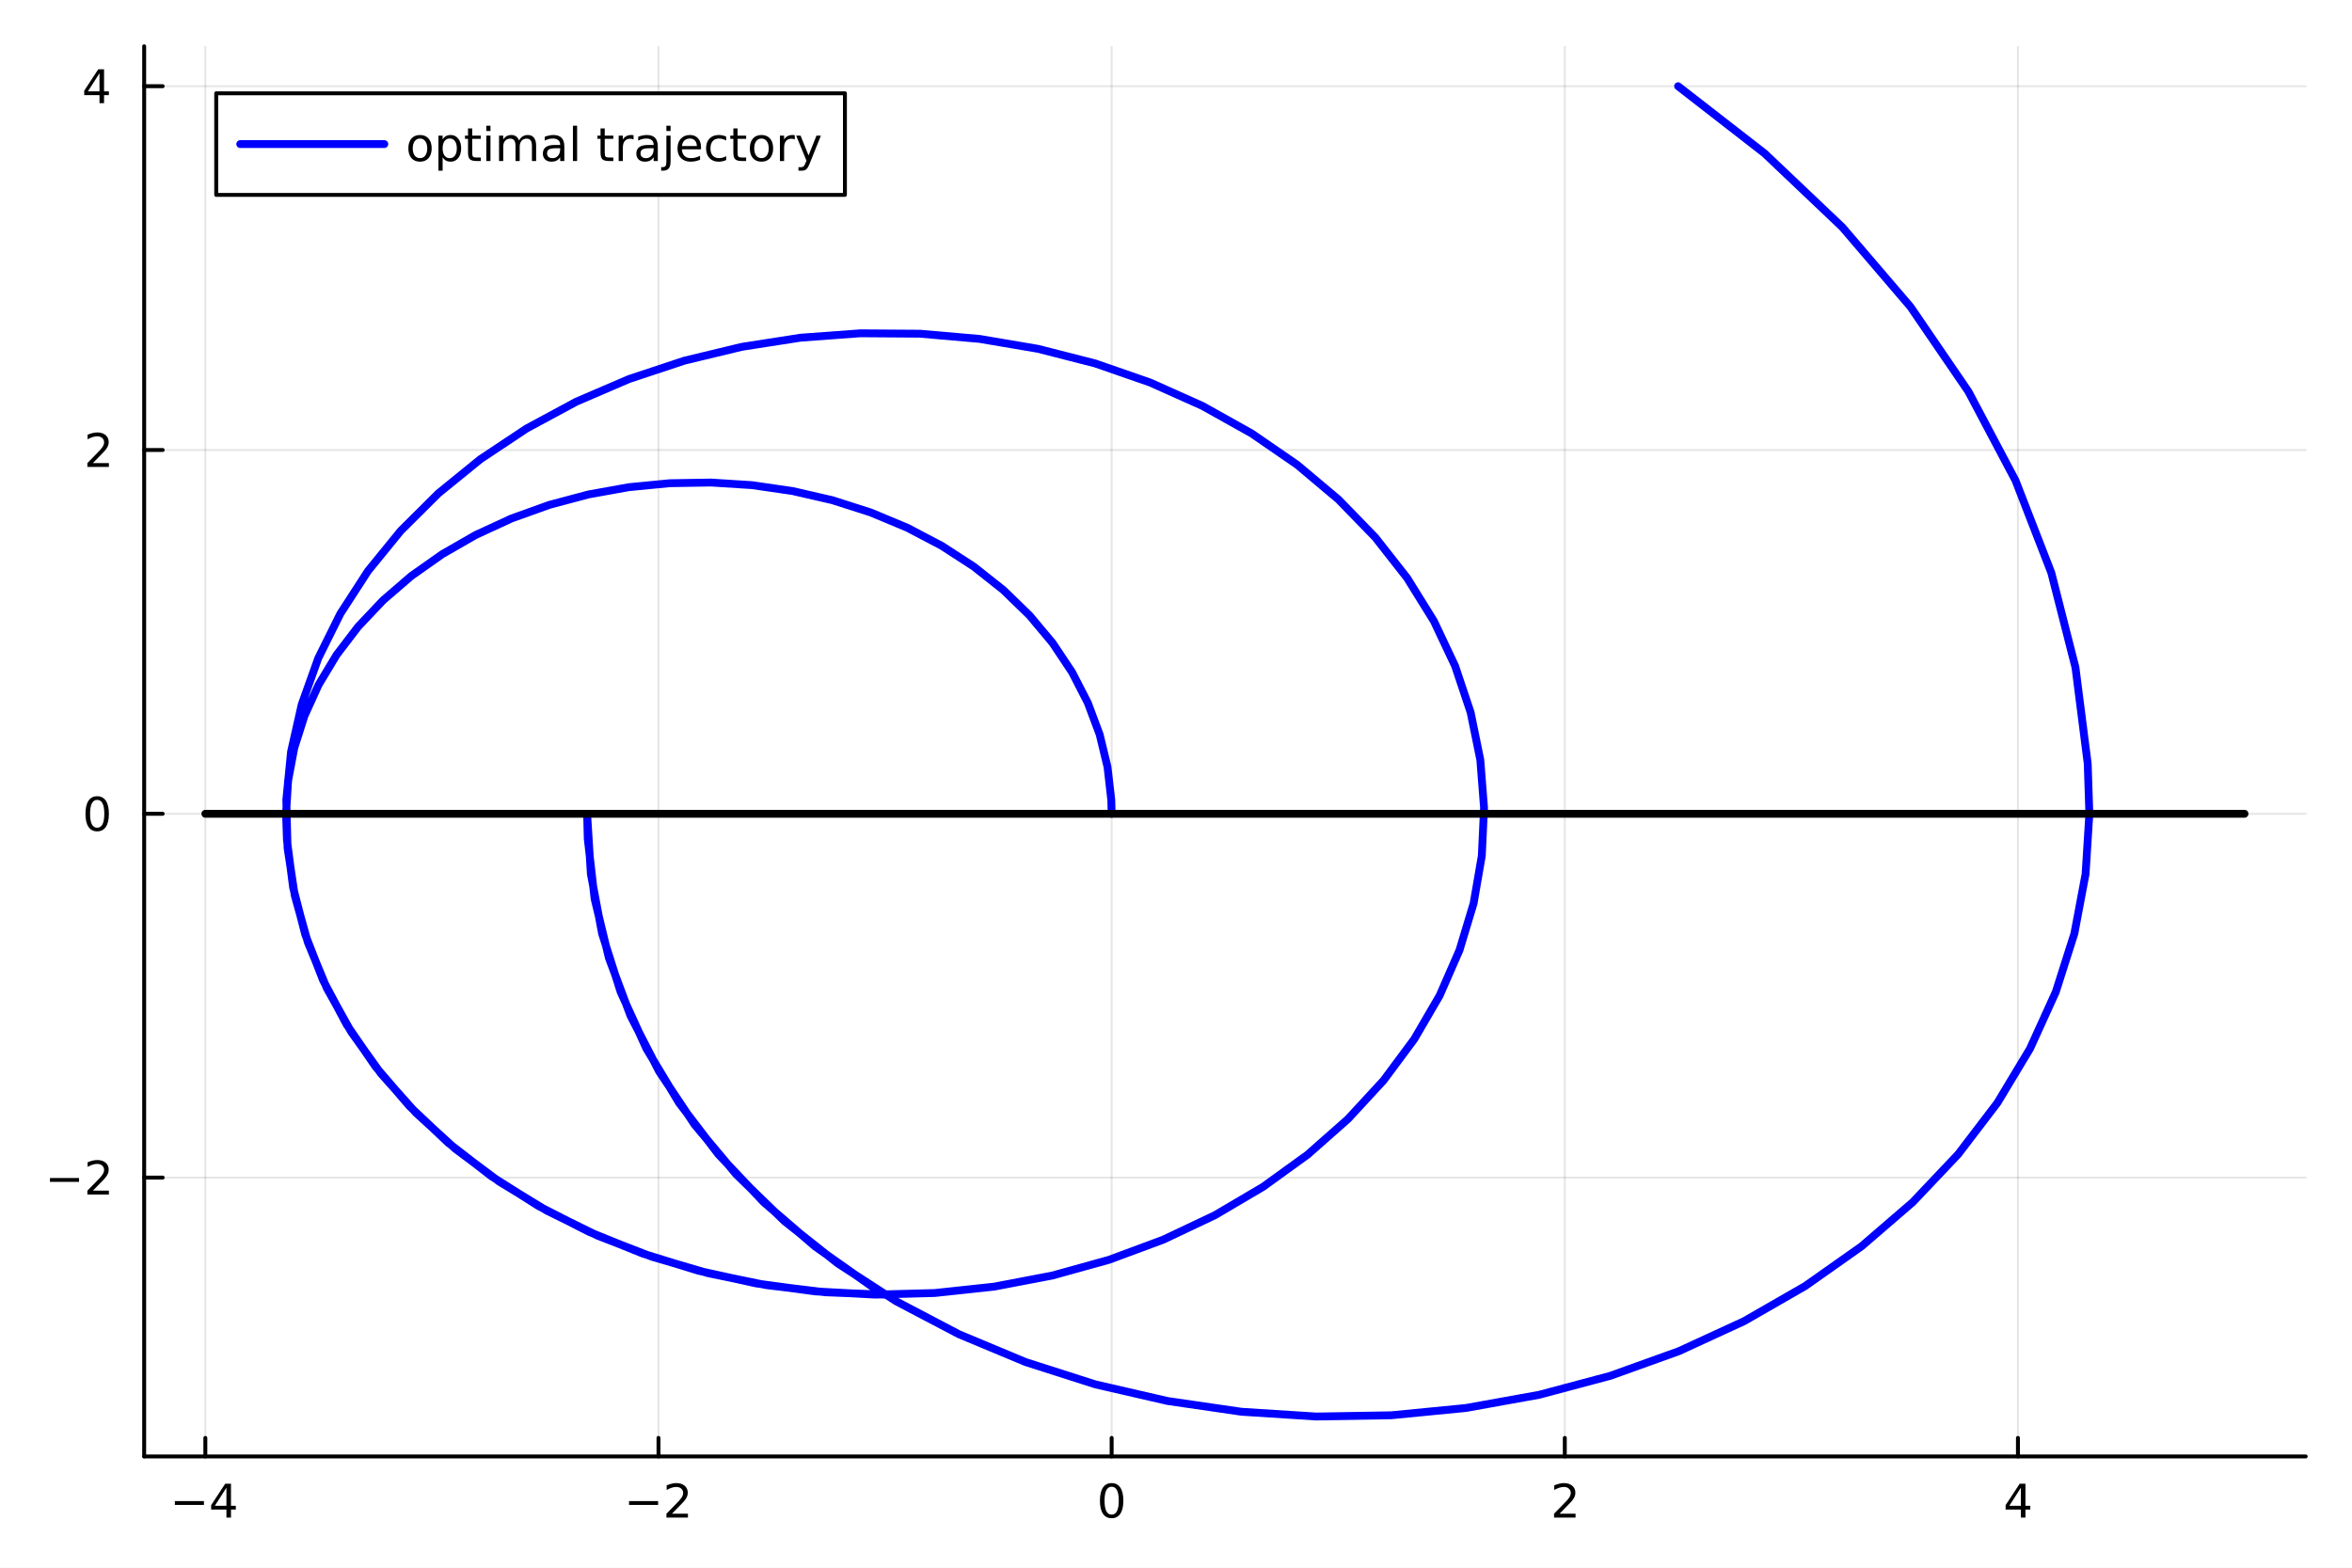
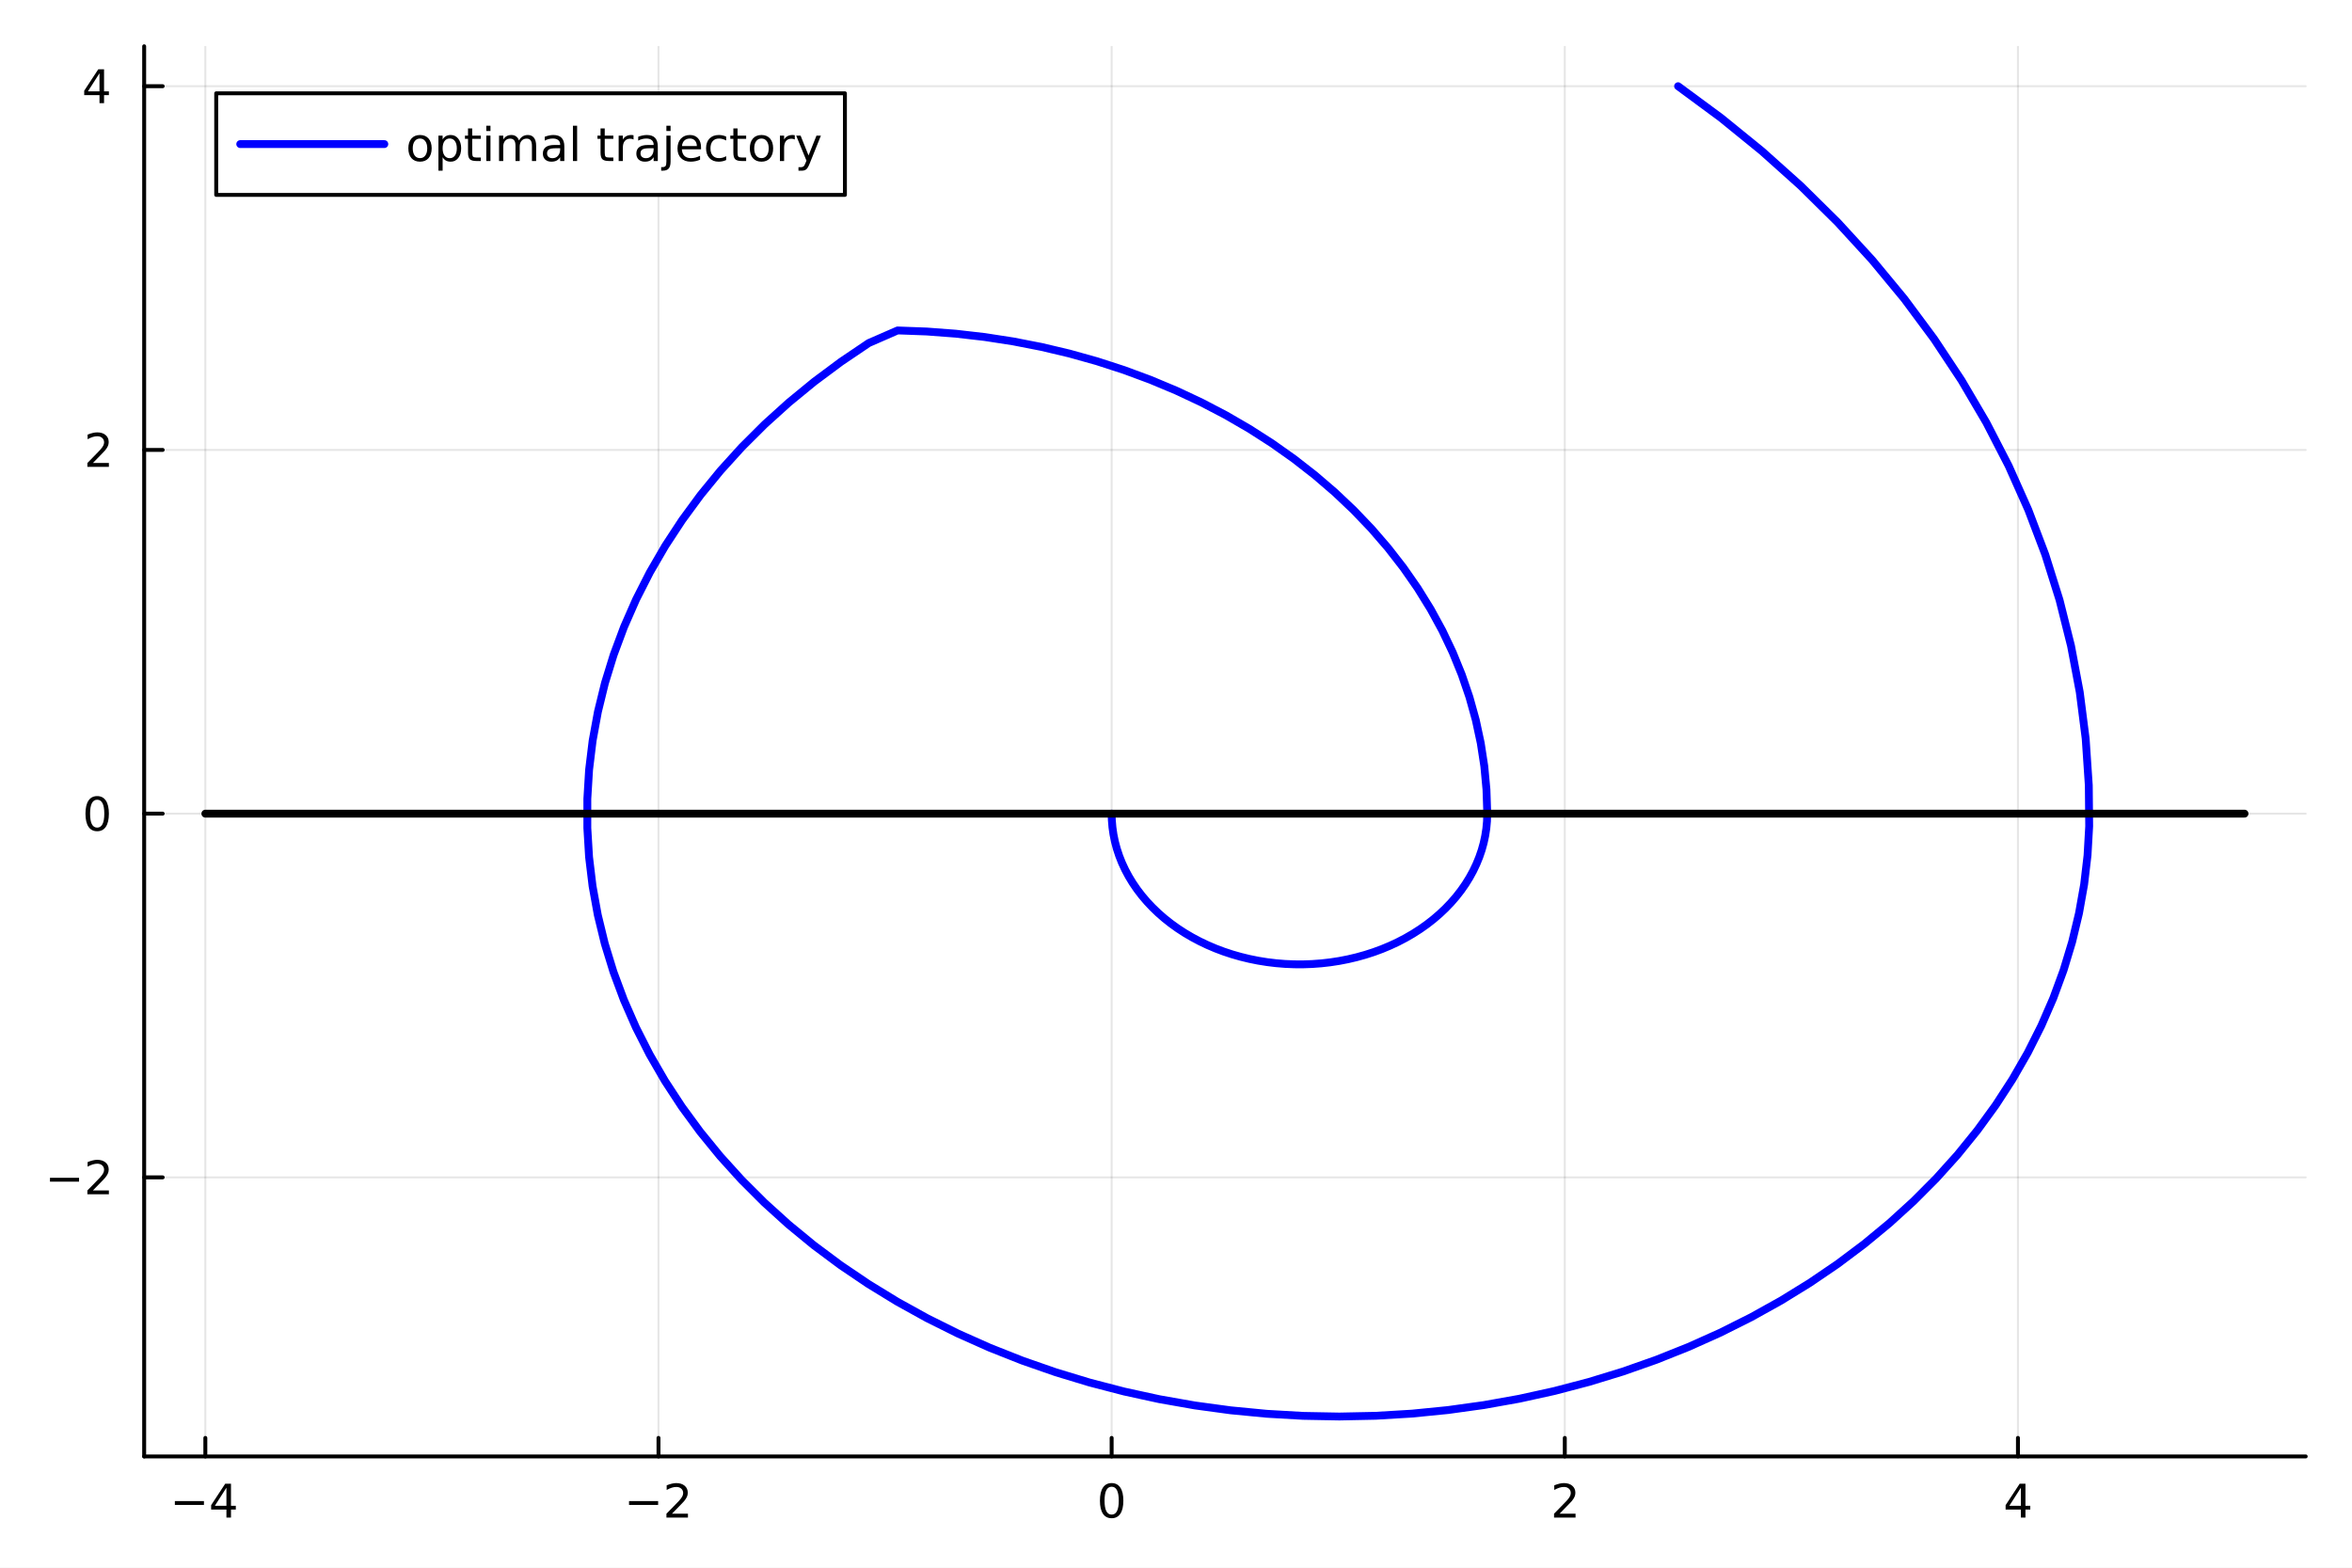
<svg xmlns="http://www.w3.org/2000/svg" width="600" height="400" viewBox="0 0 2400 1600">
  <defs>
    <clipPath id="clip040">
      <rect x="0" y="0" width="2400" height="1600" />
    </clipPath>
  </defs>
  <path clip-path="url(#clip040)" d="M0 1600 L2400 1600 L2400 0 L0 0  Z" fill="#ffffff" fill-rule="evenodd" fill-opacity="1" />
  <defs>
    <clipPath id="clip041">
      <rect x="480" y="0" width="1681" height="1600" />
    </clipPath>
  </defs>
  <path clip-path="url(#clip040)" d="M147.108 1486.45 L2352.76 1486.45 L2352.76 47.244 L147.108 47.244  Z" fill="#ffffff" fill-rule="evenodd" fill-opacity="1" />
  <defs>
    <clipPath id="clip042">
      <rect x="147" y="47" width="2207" height="1440" />
    </clipPath>
  </defs>
  <polyline clip-path="url(#clip042)" style="stroke:#000000; stroke-linecap:round; stroke-linejoin:round; stroke-width:2; stroke-opacity:0.1; fill:none" points="209.532,1486.45 209.532,47.244 " />
  <polyline clip-path="url(#clip042)" style="stroke:#000000; stroke-linecap:round; stroke-linejoin:round; stroke-width:2; stroke-opacity:0.1; fill:none" points="671.932,1486.45 671.932,47.244 " />
  <polyline clip-path="url(#clip042)" style="stroke:#000000; stroke-linecap:round; stroke-linejoin:round; stroke-width:2; stroke-opacity:0.1; fill:none" points="1134.33,1486.45 1134.33,47.244 " />
  <polyline clip-path="url(#clip042)" style="stroke:#000000; stroke-linecap:round; stroke-linejoin:round; stroke-width:2; stroke-opacity:0.1; fill:none" points="1596.73,1486.45 1596.73,47.244 " />
  <polyline clip-path="url(#clip042)" style="stroke:#000000; stroke-linecap:round; stroke-linejoin:round; stroke-width:2; stroke-opacity:0.1; fill:none" points="2059.13,1486.45 2059.13,47.244 " />
-   <polyline clip-path="url(#clip042)" style="stroke:#000000; stroke-linecap:round; stroke-linejoin:round; stroke-width:2; stroke-opacity:0.1; fill:none" points="147.108,1201.84 2352.76,1201.84 " />
-   <polyline clip-path="url(#clip042)" style="stroke:#000000; stroke-linecap:round; stroke-linejoin:round; stroke-width:2; stroke-opacity:0.1; fill:none" points="147.108,830.554 2352.76,830.554 " />
-   <polyline clip-path="url(#clip042)" style="stroke:#000000; stroke-linecap:round; stroke-linejoin:round; stroke-width:2; stroke-opacity:0.1; fill:none" points="147.108,459.265 2352.76,459.265 " />
+   <polyline clip-path="url(#clip042)" style="stroke:#000000; stroke-linecap:round; stroke-linejoin:round; stroke-width:2; stroke-opacity:0.1; fill:none" points="147.108,1201.63 2352.76,1201.63 " />
+   <polyline clip-path="url(#clip042)" style="stroke:#000000; stroke-linecap:round; stroke-linejoin:round; stroke-width:2; stroke-opacity:0.1; fill:none" points="147.108,830.415 2352.76,830.415 " />
+   <polyline clip-path="url(#clip042)" style="stroke:#000000; stroke-linecap:round; stroke-linejoin:round; stroke-width:2; stroke-opacity:0.1; fill:none" points="147.108,459.196 2352.76,459.196 " />
  <polyline clip-path="url(#clip042)" style="stroke:#000000; stroke-linecap:round; stroke-linejoin:round; stroke-width:2; stroke-opacity:0.1; fill:none" points="147.108,87.976 2352.76,87.976 " />
  <polyline clip-path="url(#clip040)" style="stroke:#000000; stroke-linecap:round; stroke-linejoin:round; stroke-width:4; stroke-opacity:1; fill:none" points="147.108,1486.45 2352.76,1486.45 " />
  <polyline clip-path="url(#clip040)" style="stroke:#000000; stroke-linecap:round; stroke-linejoin:round; stroke-width:4; stroke-opacity:1; fill:none" points="209.532,1486.45 209.532,1467.55 " />
  <polyline clip-path="url(#clip040)" style="stroke:#000000; stroke-linecap:round; stroke-linejoin:round; stroke-width:4; stroke-opacity:1; fill:none" points="671.932,1486.45 671.932,1467.55 " />
  <polyline clip-path="url(#clip040)" style="stroke:#000000; stroke-linecap:round; stroke-linejoin:round; stroke-width:4; stroke-opacity:1; fill:none" points="1134.33,1486.45 1134.33,1467.55 " />
  <polyline clip-path="url(#clip040)" style="stroke:#000000; stroke-linecap:round; stroke-linejoin:round; stroke-width:4; stroke-opacity:1; fill:none" points="1596.73,1486.45 1596.73,1467.55 " />
  <polyline clip-path="url(#clip040)" style="stroke:#000000; stroke-linecap:round; stroke-linejoin:round; stroke-width:4; stroke-opacity:1; fill:none" points="2059.13,1486.45 2059.13,1467.55 " />
  <path clip-path="url(#clip040)" d="M178.432 1532.02 L208.108 1532.02 L208.108 1535.95 L178.432 1535.95 L178.432 1532.02 Z" fill="#000000" fill-rule="nonzero" fill-opacity="1" />
  <path clip-path="url(#clip040)" d="M231.048 1518.36 L219.242 1536.81 L231.048 1536.81 L231.048 1518.36 M229.821 1514.29 L235.7 1514.29 L235.7 1536.81 L240.631 1536.81 L240.631 1540.7 L235.7 1540.7 L235.7 1548.85 L231.048 1548.85 L231.048 1540.7 L215.446 1540.7 L215.446 1536.19 L229.821 1514.29 Z" fill="#000000" fill-rule="nonzero" fill-opacity="1" />
  <path clip-path="url(#clip040)" d="M641.874 1532.02 L671.55 1532.02 L671.55 1535.95 L641.874 1535.95 L641.874 1532.02 Z" fill="#000000" fill-rule="nonzero" fill-opacity="1" />
  <path clip-path="url(#clip040)" d="M685.67 1544.91 L701.989 1544.91 L701.989 1548.85 L680.045 1548.85 L680.045 1544.91 Q682.707 1542.16 687.29 1537.53 Q691.897 1532.88 693.077 1531.53 Q695.323 1529.01 696.202 1527.27 Q697.105 1525.51 697.105 1523.82 Q697.105 1521.07 695.161 1519.33 Q693.239 1517.6 690.138 1517.6 Q687.938 1517.6 685.485 1518.36 Q683.054 1519.13 680.276 1520.68 L680.276 1515.95 Q683.101 1514.82 685.554 1514.24 Q688.008 1513.66 690.045 1513.66 Q695.415 1513.66 698.61 1516.35 Q701.804 1519.03 701.804 1523.52 Q701.804 1525.65 700.994 1527.57 Q700.207 1529.47 698.1 1532.07 Q697.522 1532.74 694.42 1535.95 Q691.318 1539.15 685.67 1544.91 Z" fill="#000000" fill-rule="nonzero" fill-opacity="1" />
  <path clip-path="url(#clip040)" d="M1134.33 1517.37 Q1130.72 1517.37 1128.89 1520.93 Q1127.09 1524.47 1127.09 1531.6 Q1127.09 1538.71 1128.89 1542.27 Q1130.72 1545.82 1134.33 1545.82 Q1137.97 1545.82 1139.77 1542.27 Q1141.6 1538.71 1141.6 1531.6 Q1141.6 1524.47 1139.77 1520.93 Q1137.97 1517.37 1134.33 1517.37 M1134.33 1513.66 Q1140.14 1513.66 1143.2 1518.27 Q1146.28 1522.85 1146.28 1531.6 Q1146.28 1540.33 1143.2 1544.94 Q1140.14 1549.52 1134.33 1549.52 Q1128.52 1549.52 1125.44 1544.94 Q1122.39 1540.33 1122.39 1531.6 Q1122.39 1522.85 1125.44 1518.27 Q1128.52 1513.66 1134.33 1513.66 Z" fill="#000000" fill-rule="nonzero" fill-opacity="1" />
  <path clip-path="url(#clip040)" d="M1591.38 1544.91 L1607.7 1544.91 L1607.7 1548.85 L1585.76 1548.85 L1585.76 1544.91 Q1588.42 1542.16 1593 1537.53 Q1597.61 1532.88 1598.79 1531.53 Q1601.04 1529.01 1601.92 1527.27 Q1602.82 1525.51 1602.82 1523.82 Q1602.82 1521.07 1600.88 1519.33 Q1598.95 1517.6 1595.85 1517.6 Q1593.65 1517.6 1591.2 1518.36 Q1588.77 1519.13 1585.99 1520.68 L1585.99 1515.95 Q1588.82 1514.82 1591.27 1514.24 Q1593.72 1513.66 1595.76 1513.66 Q1601.13 1513.66 1604.32 1516.35 Q1607.52 1519.03 1607.52 1523.52 Q1607.52 1525.65 1606.71 1527.57 Q1605.92 1529.47 1603.82 1532.07 Q1603.24 1532.74 1600.13 1535.95 Q1597.03 1539.15 1591.38 1544.91 Z" fill="#000000" fill-rule="nonzero" fill-opacity="1" />
  <path clip-path="url(#clip040)" d="M2062.14 1518.36 L2050.34 1536.81 L2062.14 1536.81 L2062.14 1518.36 M2060.91 1514.29 L2066.79 1514.29 L2066.79 1536.81 L2071.72 1536.81 L2071.72 1540.7 L2066.79 1540.7 L2066.79 1548.85 L2062.14 1548.85 L2062.14 1540.7 L2046.54 1540.7 L2046.54 1536.19 L2060.91 1514.29 Z" fill="#000000" fill-rule="nonzero" fill-opacity="1" />
  <polyline clip-path="url(#clip040)" style="stroke:#000000; stroke-linecap:round; stroke-linejoin:round; stroke-width:4; stroke-opacity:1; fill:none" points="147.108,1486.45 147.108,47.244 " />
-   <polyline clip-path="url(#clip040)" style="stroke:#000000; stroke-linecap:round; stroke-linejoin:round; stroke-width:4; stroke-opacity:1; fill:none" points="147.108,1201.84 166.005,1201.84 " />
-   <polyline clip-path="url(#clip040)" style="stroke:#000000; stroke-linecap:round; stroke-linejoin:round; stroke-width:4; stroke-opacity:1; fill:none" points="147.108,830.554 166.005,830.554 " />
-   <polyline clip-path="url(#clip040)" style="stroke:#000000; stroke-linecap:round; stroke-linejoin:round; stroke-width:4; stroke-opacity:1; fill:none" points="147.108,459.265 166.005,459.265 " />
+   <polyline clip-path="url(#clip040)" style="stroke:#000000; stroke-linecap:round; stroke-linejoin:round; stroke-width:4; stroke-opacity:1; fill:none" points="147.108,1201.63 166.005,1201.63 " />
+   <polyline clip-path="url(#clip040)" style="stroke:#000000; stroke-linecap:round; stroke-linejoin:round; stroke-width:4; stroke-opacity:1; fill:none" points="147.108,830.415 166.005,830.415 " />
+   <polyline clip-path="url(#clip040)" style="stroke:#000000; stroke-linecap:round; stroke-linejoin:round; stroke-width:4; stroke-opacity:1; fill:none" points="147.108,459.196 166.005,459.196 " />
  <polyline clip-path="url(#clip040)" style="stroke:#000000; stroke-linecap:round; stroke-linejoin:round; stroke-width:4; stroke-opacity:1; fill:none" points="147.108,87.976 166.005,87.976 " />
-   <path clip-path="url(#clip040)" d="M50.992 1202.29 L80.668 1202.29 L80.668 1206.23 L50.992 1206.23 L50.992 1202.29 Z" fill="#000000" fill-rule="nonzero" fill-opacity="1" />
-   <path clip-path="url(#clip040)" d="M94.788 1215.19 L111.108 1215.19 L111.108 1219.12 L89.163 1219.12 L89.163 1215.19 Q91.825 1212.43 96.409 1207.8 Q101.015 1203.15 102.196 1201.81 Q104.441 1199.28 105.321 1197.55 Q106.223 1195.79 106.223 1194.1 Q106.223 1191.34 104.279 1189.61 Q102.358 1187.87 99.256 1187.87 Q97.057 1187.87 94.603 1188.64 Q92.172 1189.4 89.395 1190.95 L89.395 1186.23 Q92.219 1185.09 94.672 1184.52 Q97.126 1183.94 99.163 1183.94 Q104.534 1183.94 107.728 1186.62 Q110.922 1189.31 110.922 1193.8 Q110.922 1195.93 110.112 1197.85 Q109.325 1199.75 107.219 1202.34 Q106.64 1203.01 103.538 1206.23 Q100.436 1209.42 94.788 1215.19 Z" fill="#000000" fill-rule="nonzero" fill-opacity="1" />
-   <path clip-path="url(#clip040)" d="M99.163 816.352 Q95.552 816.352 93.723 819.917 Q91.918 823.459 91.918 830.588 Q91.918 837.695 93.723 841.26 Q95.552 844.801 99.163 844.801 Q102.797 844.801 104.603 841.26 Q106.432 837.695 106.432 830.588 Q106.432 823.459 104.603 819.917 Q102.797 816.352 99.163 816.352 M99.163 812.649 Q104.973 812.649 108.029 817.255 Q111.108 821.838 111.108 830.588 Q111.108 839.315 108.029 843.922 Q104.973 848.505 99.163 848.505 Q93.353 848.505 90.274 843.922 Q87.219 839.315 87.219 830.588 Q87.219 821.838 90.274 817.255 Q93.353 812.649 99.163 812.649 Z" fill="#000000" fill-rule="nonzero" fill-opacity="1" />
-   <path clip-path="url(#clip040)" d="M94.788 472.61 L111.108 472.61 L111.108 476.545 L89.163 476.545 L89.163 472.61 Q91.825 469.855 96.409 465.226 Q101.015 460.573 102.196 459.23 Q104.441 456.707 105.321 454.971 Q106.223 453.212 106.223 451.522 Q106.223 448.767 104.279 447.031 Q102.358 445.295 99.256 445.295 Q97.057 445.295 94.603 446.059 Q92.172 446.823 89.395 448.374 L89.395 443.652 Q92.219 442.517 94.672 441.939 Q97.126 441.36 99.163 441.36 Q104.534 441.36 107.728 444.045 Q110.922 446.73 110.922 451.221 Q110.922 453.351 110.112 455.272 Q109.325 457.17 107.219 459.763 Q106.64 460.434 103.538 463.651 Q100.436 466.846 94.788 472.61 Z" fill="#000000" fill-rule="nonzero" fill-opacity="1" />
+   <path clip-path="url(#clip040)" d="M50.992 1202.09 L80.668 1202.09 L80.668 1206.02 L50.992 1206.02 L50.992 1202.09 Z" fill="#000000" fill-rule="nonzero" fill-opacity="1" />
+   <path clip-path="url(#clip040)" d="M94.788 1214.98 L111.108 1214.98 L111.108 1218.91 L89.163 1218.91 L89.163 1214.98 Q91.825 1212.23 96.409 1207.6 Q101.015 1202.94 102.196 1201.6 Q104.441 1199.08 105.321 1197.34 Q106.223 1195.58 106.223 1193.89 Q106.223 1191.14 104.279 1189.4 Q102.358 1187.67 99.256 1187.67 Q97.057 1187.67 94.603 1188.43 Q92.172 1189.19 89.395 1190.74 L89.395 1186.02 Q92.219 1184.89 94.672 1184.31 Q97.126 1183.73 99.163 1183.73 Q104.534 1183.73 107.728 1186.42 Q110.922 1189.1 110.922 1193.59 Q110.922 1195.72 110.112 1197.64 Q109.325 1199.54 107.219 1202.13 Q106.64 1202.8 103.538 1206.02 Q100.436 1209.22 94.788 1214.98 Z" fill="#000000" fill-rule="nonzero" fill-opacity="1" />
+   <path clip-path="url(#clip040)" d="M99.163 816.214 Q95.552 816.214 93.723 819.779 Q91.918 823.32 91.918 830.45 Q91.918 837.557 93.723 841.121 Q95.552 844.663 99.163 844.663 Q102.797 844.663 104.603 841.121 Q106.432 837.557 106.432 830.45 Q106.432 823.32 104.603 819.779 Q102.797 816.214 99.163 816.214 M99.163 812.51 Q104.973 812.51 108.029 817.117 Q111.108 821.7 111.108 830.45 Q111.108 839.177 108.029 843.783 Q104.973 848.367 99.163 848.367 Q93.353 848.367 90.274 843.783 Q87.219 839.177 87.219 830.45 Q87.219 821.7 90.274 817.117 Q93.353 812.51 99.163 812.51 Z" fill="#000000" fill-rule="nonzero" fill-opacity="1" />
+   <path clip-path="url(#clip040)" d="M94.788 472.541 L111.108 472.541 L111.108 476.476 L89.163 476.476 L89.163 472.541 Q91.825 469.786 96.409 465.156 Q101.015 460.504 102.196 459.161 Q104.441 456.638 105.321 454.902 Q106.223 453.143 106.223 451.453 Q106.223 448.698 104.279 446.962 Q102.358 445.226 99.256 445.226 Q97.057 445.226 94.603 445.99 Q92.172 446.754 89.395 448.305 L89.395 443.582 Q92.219 442.448 94.672 441.87 Q97.126 441.291 99.163 441.291 Q104.534 441.291 107.728 443.976 Q110.922 446.661 110.922 451.152 Q110.922 453.281 110.112 455.203 Q109.325 457.101 107.219 459.693 Q106.64 460.365 103.538 463.582 Q100.436 466.777 94.788 472.541 Z" fill="#000000" fill-rule="nonzero" fill-opacity="1" />
  <path clip-path="url(#clip040)" d="M101.524 74.77 L89.719 93.219 L101.524 93.219 L101.524 74.77 M100.297 70.696 L106.177 70.696 L106.177 93.219 L111.108 93.219 L111.108 97.108 L106.177 97.108 L106.177 105.256 L101.524 105.256 L101.524 97.108 L85.922 97.108 L85.922 92.594 L100.297 70.696 Z" fill="#000000" fill-rule="nonzero" fill-opacity="1" />
-   <polyline clip-path="url(#clip042)" style="stroke:#0000ff; stroke-linecap:round; stroke-linejoin:round; stroke-width:8; stroke-opacity:1; fill:none" points="1712.33,87.976 1800.62,156.553 1879.93,231.865 1949.49,313.158 2008.59,399.621 2056.64,490.39 2093.17,584.557 2117.81,681.183 2130.32,779.301 2131.98,830.554 2128.15,891.994 2116.7,952.82 2097.74,1012.42 2071.47,1070.21 2038.15,1125.6 1998.11,1178.05 1951.74,1227.02 1899.52,1272.03 1841.96,1312.63 1779.64,1348.42 1713.19,1379.02 1643.26,1404.15 1570.55,1423.55 1495.8,1437.02 1419.75,1444.44 1343.15,1445.72 1266.78,1440.85 1191.39,1429.88 1117.75,1412.93 1046.58,1390.16 978.595,1361.79 914.478,1328.12 854.868,1289.48 800.36,1246.25 751.499,1198.87 708.774,1147.81 672.61,1093.57 643.37,1036.71 621.346,977.794 606.757,917.402 599.75,856.143 599.087,830.554 602.916,891.994 614.365,952.82 633.319,1012.42 659.589,1070.21 692.913,1125.6 732.957,1178.05 779.322,1227.02 831.544,1272.03 889.102,1312.63 903.132,1321.36 842.109,1318.91 781.695,1311.58 722.496,1299.44 665.1,1282.62 610.084,1261.28 557.995,1235.63 509.355,1205.94 464.649,1172.5 424.325,1135.64 388.784,1095.74 358.383,1053.18 333.425,1008.4 314.159,961.844 300.778,913.975 293.415,865.272 292.144,816.222 296.979,767.316 307.869,719.041 324.708,671.881 347.325,626.306 375.497,582.771 408.94,541.713 447.321,503.54 490.256,468.635 537.317,437.346 588.033,409.986 641.897,386.828 698.371,368.104 756.891,354 816.872,344.658 877.716,340.171 938.813,340.583 999.553,345.891 1059.33,356.042 1117.55,370.934 1173.62,390.418 1226.99,414.3 1277.13,442.341 1323.53,474.261 1365.73,509.74 1403.3,548.426 1435.88,589.93 1463.14,633.838 1484.8,679.712 1500.64,727.093 1510.52,775.508 1514.33,824.473 1512.04,873.499 1503.65,922.095 1489.27,969.777 1469.03,1016.07 1443.14,1060.51 1411.85,1102.64 1375.48,1142.07 1334.39,1178.37 1288.99,1211.21 1239.74,1240.24 1187.12,1265.17 1131.66,1285.77 1073.92,1301.81 1014.48,1313.15 953.92,1319.66 892.854,1321.29 831.891,1318.02 771.64,1309.87 712.703,1296.93 655.668,1279.34 601.106,1257.26 549.562,1230.92 501.55,1200.57 457.551,1166.53 418.004,1129.14 383.304,1088.76 353.798,1045.8 329.781,1000.68 311.493,953.874 299.116,905.831 292.774,857.035 291.884,830.554 293.988,796.787 300.28,763.358 310.697,730.601 325.135,698.842 343.449,668.399 365.457,639.577 390.938,612.662 419.638,587.925 451.271,565.612 485.519,545.946 522.042,529.124 560.474,515.314 600.431,504.653 641.513,497.249 683.311,493.175 725.407,492.472 767.38,495.147 808.811,501.173 849.285,510.49 888.399,523.006 925.761,538.594 960.998,557.099 993.759,578.337 1023.72,602.094 1050.57,628.135 1074.05,656.198 1093.92,686.003 1109.99,717.252 1122.1,749.633 1130.12,782.823 1133.97,816.49 1134.33,830.554 " />
-   <polyline clip-path="url(#clip042)" style="stroke:#000000; stroke-linecap:round; stroke-linejoin:round; stroke-width:8; stroke-opacity:1; fill:none" points="209.532,830.554 2290.33,830.554 " />
+   <polyline clip-path="url(#clip042)" style="stroke:#0000ff; stroke-linecap:round; stroke-linejoin:round; stroke-width:8; stroke-opacity:1; fill:none" points="1712.33,87.976 1756.11,120.282 1797.89,154.246 1837.58,189.787 1875.09,226.825 1910.33,265.272 1943.22,305.04 1973.65,346.055 2001.57,388.2 2026.92,431.377 2049.66,475.485 2069.71,520.423 2087.04,566.086 2101.57,612.376 2113.29,659.174 2122.19,706.372 2128.24,753.859 2131.43,801.526 2131.82,843.167 2130.14,872.91 2126.68,902.554 2121.44,932.028 2114.43,961.265 2105.68,990.197 2095.19,1018.76 2082.98,1046.87 2069.09,1074.48 2053.56,1101.51 2036.42,1127.92 2017.72,1153.62 1997.49,1178.58 1975.76,1202.71 1952.61,1225.97 1928.08,1248.3 1902.25,1269.66 1875.16,1289.99 1846.87,1309.25 1817.45,1327.38 1786.97,1344.34 1755.51,1360.11 1723.14,1374.63 1689.93,1387.89 1655.97,1399.84 1621.31,1410.45 1586.06,1419.7 1550.29,1427.57 1514.1,1434.04 1477.55,1439.11 1440.74,1442.76 1403.76,1444.96 1366.68,1445.72 1329.61,1445.04 1292.61,1442.92 1255.79,1439.38 1219.22,1434.41 1183,1428.02 1147.21,1420.22 1111.93,1411.05 1077.24,1400.53 1043.22,1388.67 1009.95,1375.5 977.527,1361.05 946.013,1345.36 915.478,1328.46 885.994,1310.4 857.63,1291.22 830.451,1270.96 804.535,1249.66 779.937,1227.38 756.706,1204.17 734.897,1180.09 714.561,1155.19 695.744,1129.54 678.507,1103.17 662.885,1076.17 648.903,1048.6 636.595,1020.51 625.989,991.98 617.109,963.072 609.995,933.852 604.656,904.388 601.094,874.753 599.317,845.014 599.326,815.31 601.122,785.572 604.721,755.938 610.109,726.481 617.261,697.266 626.159,668.363 636.785,639.838 649.112,611.757 663.127,584.191 678.794,557.205 696.065,530.857 714.898,505.209 735.252,480.32 757.077,456.248 780.335,433.057 804.97,410.801 830.914,389.526 858.106,369.28 886.483,350.111 915.93,337.253 945.631,338.327 975.231,340.56 1004.66,343.936 1033.86,348.449 1062.75,354.087 1091.26,360.837 1119.34,368.692 1146.9,377.635 1173.9,387.635 1200.26,398.669 1225.93,410.711 1250.85,423.733 1274.95,437.712 1298.17,452.616 1320.47,468.402 1341.79,485.034 1362.09,502.471 1381.32,520.675 1399.43,539.607 1416.36,559.225 1432.1,579.476 1446.6,600.312 1459.83,621.686 1471.76,643.547 1482.36,665.848 1491.59,688.537 1499.44,711.557 1505.91,734.854 1510.96,758.374 1514.6,782.063 1516.8,805.866 1517.56,828.862 1517.34,838.177 1516.65,845.617 1515.51,853.005 1513.93,860.339 1511.91,867.604 1509.45,874.781 1506.56,881.854 1503.25,888.807 1499.52,895.623 1495.39,902.287 1490.86,908.783 1485.95,915.094 1480.66,921.207 1475,927.107 1469,932.782 1462.67,938.218 1456.02,943.402 1449.05,948.318 1441.8,952.959 1434.28,957.314 1426.51,961.372 1418.5,965.125 1410.28,968.562 1401.86,971.672 1393.25,974.452 1384.5,976.896 1375.6,978.998 1366.59,980.753 1357.48,982.156 1348.3,983.2 1339.07,983.887 1329.81,984.216 1320.54,984.186 1311.28,983.796 1302.05,983.048 1292.88,981.938 1283.79,980.474 1274.8,978.66 1265.93,976.5 1257.2,973.999 1248.62,971.162 1240.23,967.991 1232.05,964.499 1224.08,960.694 1216.35,956.585 1208.87,952.181 1201.67,947.492 1194.76,942.526 1188.16,937.299 1181.88,931.821 1175.94,926.107 1170.35,920.17 1165.12,914.022 1160.27,907.676 1155.81,901.15 1151.75,894.459 1148.1,887.618 1144.85,880.644 1142.04,873.552 1139.66,866.358 1137.71,859.08 1136.2,851.735 1135.14,844.341 1134.52,836.948 1134.33,830.415 " />
+   <polyline clip-path="url(#clip042)" style="stroke:#000000; stroke-linecap:round; stroke-linejoin:round; stroke-width:8; stroke-opacity:1; fill:none" points="209.532,830.415 2290.33,830.415 " />
  <path clip-path="url(#clip040)" d="M220.629 198.898 L862.164 198.898 L862.164 95.218 L220.629 95.218  Z" fill="#ffffff" fill-rule="evenodd" fill-opacity="1" />
  <polyline clip-path="url(#clip040)" style="stroke:#000000; stroke-linecap:round; stroke-linejoin:round; stroke-width:4; stroke-opacity:1; fill:none" points="220.629,198.898 862.164,198.898 862.164,95.218 220.629,95.218 220.629,198.898 " />
  <polyline clip-path="url(#clip040)" style="stroke:#0000ff; stroke-linecap:round; stroke-linejoin:round; stroke-width:8; stroke-opacity:1; fill:none" points="245.136,147.058 392.18,147.058 " />
  <path clip-path="url(#clip040)" d="M428.585 141.398 Q425.159 141.398 423.168 144.083 Q421.178 146.745 421.178 151.398 Q421.178 156.051 423.145 158.736 Q425.136 161.398 428.585 161.398 Q431.988 161.398 433.978 158.713 Q435.969 156.027 435.969 151.398 Q435.969 146.791 433.978 144.106 Q431.988 141.398 428.585 141.398 M428.585 137.787 Q434.14 137.787 437.312 141.398 Q440.483 145.009 440.483 151.398 Q440.483 157.764 437.312 161.398 Q434.14 165.009 428.585 165.009 Q423.006 165.009 419.835 161.398 Q416.687 157.764 416.687 151.398 Q416.687 145.009 419.835 141.398 Q423.006 137.787 428.585 137.787 Z" fill="#000000" fill-rule="nonzero" fill-opacity="1" />
  <path clip-path="url(#clip040)" d="M451.663 160.449 L451.663 174.199 L447.381 174.199 L447.381 138.412 L451.663 138.412 L451.663 142.347 Q453.006 140.032 455.043 138.921 Q457.103 137.787 459.95 137.787 Q464.673 137.787 467.612 141.537 Q470.575 145.287 470.575 151.398 Q470.575 157.509 467.612 161.259 Q464.673 165.009 459.95 165.009 Q457.103 165.009 455.043 163.898 Q453.006 162.763 451.663 160.449 M466.154 151.398 Q466.154 146.699 464.21 144.037 Q462.288 141.352 458.909 141.352 Q455.529 141.352 453.585 144.037 Q451.663 146.699 451.663 151.398 Q451.663 156.097 453.585 158.782 Q455.529 161.444 458.909 161.444 Q462.288 161.444 464.21 158.782 Q466.154 156.097 466.154 151.398 Z" fill="#000000" fill-rule="nonzero" fill-opacity="1" />
  <path clip-path="url(#clip040)" d="M481.848 131.051 L481.848 138.412 L490.622 138.412 L490.622 141.722 L481.848 141.722 L481.848 155.796 Q481.848 158.967 482.705 159.87 Q483.585 160.773 486.247 160.773 L490.622 160.773 L490.622 164.338 L486.247 164.338 Q481.316 164.338 479.441 162.509 Q477.566 160.657 477.566 155.796 L477.566 141.722 L474.441 141.722 L474.441 138.412 L477.566 138.412 L477.566 131.051 L481.848 131.051 Z" fill="#000000" fill-rule="nonzero" fill-opacity="1" />
  <path clip-path="url(#clip040)" d="M496.223 138.412 L500.483 138.412 L500.483 164.338 L496.223 164.338 L496.223 138.412 M496.223 128.319 L500.483 128.319 L500.483 133.713 L496.223 133.713 L496.223 128.319 Z" fill="#000000" fill-rule="nonzero" fill-opacity="1" />
  <path clip-path="url(#clip040)" d="M529.58 143.389 Q531.177 140.518 533.399 139.153 Q535.621 137.787 538.631 137.787 Q542.681 137.787 544.881 140.634 Q547.08 143.458 547.08 148.689 L547.08 164.338 L542.797 164.338 L542.797 148.828 Q542.797 145.102 541.478 143.296 Q540.158 141.49 537.45 141.49 Q534.14 141.49 532.219 143.69 Q530.297 145.889 530.297 149.685 L530.297 164.338 L526.015 164.338 L526.015 148.828 Q526.015 145.078 524.695 143.296 Q523.376 141.49 520.621 141.49 Q517.358 141.49 515.436 143.713 Q513.515 145.912 513.515 149.685 L513.515 164.338 L509.233 164.338 L509.233 138.412 L513.515 138.412 L513.515 142.44 Q514.973 140.055 517.01 138.921 Q519.047 137.787 521.848 137.787 Q524.672 137.787 526.64 139.222 Q528.631 140.657 529.58 143.389 Z" fill="#000000" fill-rule="nonzero" fill-opacity="1" />
  <path clip-path="url(#clip040)" d="M567.357 151.305 Q562.195 151.305 560.205 152.486 Q558.214 153.666 558.214 156.514 Q558.214 158.782 559.695 160.125 Q561.2 161.444 563.769 161.444 Q567.311 161.444 569.441 158.944 Q571.593 156.421 571.593 152.254 L571.593 151.305 L567.357 151.305 M575.853 149.546 L575.853 164.338 L571.593 164.338 L571.593 160.402 Q570.135 162.763 567.959 163.898 Q565.783 165.009 562.635 165.009 Q558.654 165.009 556.293 162.787 Q553.955 160.541 553.955 156.791 Q553.955 152.416 556.871 150.194 Q559.811 147.972 565.621 147.972 L571.593 147.972 L571.593 147.555 Q571.593 144.615 569.649 143.018 Q567.728 141.398 564.232 141.398 Q562.01 141.398 559.904 141.93 Q557.797 142.463 555.853 143.527 L555.853 139.592 Q558.191 138.69 560.39 138.25 Q562.589 137.787 564.672 137.787 Q570.297 137.787 573.075 140.703 Q575.853 143.62 575.853 149.546 Z" fill="#000000" fill-rule="nonzero" fill-opacity="1" />
  <path clip-path="url(#clip040)" d="M584.626 128.319 L588.885 128.319 L588.885 164.338 L584.626 164.338 L584.626 128.319 Z" fill="#000000" fill-rule="nonzero" fill-opacity="1" />
  <path clip-path="url(#clip040)" d="M617.079 131.051 L617.079 138.412 L625.852 138.412 L625.852 141.722 L617.079 141.722 L617.079 155.796 Q617.079 158.967 617.936 159.87 Q618.815 160.773 621.477 160.773 L625.852 160.773 L625.852 164.338 L621.477 164.338 Q616.547 164.338 614.672 162.509 Q612.797 160.657 612.797 155.796 L612.797 141.722 L609.672 141.722 L609.672 138.412 L612.797 138.412 L612.797 131.051 L617.079 131.051 Z" fill="#000000" fill-rule="nonzero" fill-opacity="1" />
  <path clip-path="url(#clip040)" d="M646.477 142.393 Q645.76 141.977 644.903 141.791 Q644.07 141.583 643.051 141.583 Q639.44 141.583 637.496 143.944 Q635.575 146.282 635.575 150.68 L635.575 164.338 L631.292 164.338 L631.292 138.412 L635.575 138.412 L635.575 142.44 Q636.917 140.078 639.07 138.944 Q641.223 137.787 644.301 137.787 Q644.741 137.787 645.274 137.856 Q645.806 137.903 646.454 138.018 L646.477 142.393 Z" fill="#000000" fill-rule="nonzero" fill-opacity="1" />
  <path clip-path="url(#clip040)" d="M662.727 151.305 Q657.565 151.305 655.574 152.486 Q653.584 153.666 653.584 156.514 Q653.584 158.782 655.065 160.125 Q656.57 161.444 659.139 161.444 Q662.681 161.444 664.81 158.944 Q666.963 156.421 666.963 152.254 L666.963 151.305 L662.727 151.305 M671.222 149.546 L671.222 164.338 L666.963 164.338 L666.963 160.402 Q665.505 162.763 663.329 163.898 Q661.153 165.009 658.005 165.009 Q654.023 165.009 651.662 162.787 Q649.324 160.541 649.324 156.791 Q649.324 152.416 652.241 150.194 Q655.181 147.972 660.991 147.972 L666.963 147.972 L666.963 147.555 Q666.963 144.615 665.019 143.018 Q663.098 141.398 659.602 141.398 Q657.38 141.398 655.273 141.93 Q653.167 142.463 651.223 143.527 L651.223 139.592 Q653.561 138.69 655.76 138.25 Q657.959 137.787 660.042 137.787 Q665.667 137.787 668.445 140.703 Q671.222 143.62 671.222 149.546 Z" fill="#000000" fill-rule="nonzero" fill-opacity="1" />
  <path clip-path="url(#clip040)" d="M679.996 138.412 L684.255 138.412 L684.255 164.801 Q684.255 169.754 682.357 171.976 Q680.482 174.199 676.292 174.199 L674.672 174.199 L674.672 170.588 L675.806 170.588 Q678.236 170.588 679.116 169.453 Q679.996 168.342 679.996 164.801 L679.996 138.412 M679.996 128.319 L684.255 128.319 L684.255 133.713 L679.996 133.713 L679.996 128.319 Z" fill="#000000" fill-rule="nonzero" fill-opacity="1" />
  <path clip-path="url(#clip040)" d="M715.343 150.31 L715.343 152.393 L695.759 152.393 Q696.037 156.791 698.398 159.106 Q700.782 161.398 705.019 161.398 Q707.472 161.398 709.764 160.796 Q712.079 160.194 714.347 158.99 L714.347 163.018 Q712.056 163.99 709.648 164.5 Q707.241 165.009 704.764 165.009 Q698.56 165.009 694.926 161.398 Q691.315 157.787 691.315 151.629 Q691.315 145.264 694.741 141.537 Q698.19 137.787 704.023 137.787 Q709.255 137.787 712.287 141.166 Q715.343 144.523 715.343 150.31 M711.083 149.06 Q711.037 145.565 709.116 143.481 Q707.218 141.398 704.07 141.398 Q700.505 141.398 698.352 143.412 Q696.222 145.426 695.898 149.083 L711.083 149.06 Z" fill="#000000" fill-rule="nonzero" fill-opacity="1" />
  <path clip-path="url(#clip040)" d="M740.991 139.407 L740.991 143.389 Q739.185 142.393 737.356 141.907 Q735.551 141.398 733.699 141.398 Q729.555 141.398 727.264 144.037 Q724.972 146.652 724.972 151.398 Q724.972 156.143 727.264 158.782 Q729.555 161.398 733.699 161.398 Q735.551 161.398 737.356 160.912 Q739.185 160.402 740.991 159.407 L740.991 163.342 Q739.208 164.176 737.287 164.592 Q735.389 165.009 733.236 165.009 Q727.38 165.009 723.931 161.328 Q720.481 157.648 720.481 151.398 Q720.481 145.055 723.954 141.421 Q727.449 137.787 733.514 137.787 Q735.481 137.787 737.356 138.203 Q739.231 138.597 740.991 139.407 Z" fill="#000000" fill-rule="nonzero" fill-opacity="1" />
  <path clip-path="url(#clip040)" d="M752.611 131.051 L752.611 138.412 L761.384 138.412 L761.384 141.722 L752.611 141.722 L752.611 155.796 Q752.611 158.967 753.467 159.87 Q754.347 160.773 757.009 160.773 L761.384 160.773 L761.384 164.338 L757.009 164.338 Q752.079 164.338 750.204 162.509 Q748.329 160.657 748.329 155.796 L748.329 141.722 L745.204 141.722 L745.204 138.412 L748.329 138.412 L748.329 131.051 L752.611 131.051 Z" fill="#000000" fill-rule="nonzero" fill-opacity="1" />
  <path clip-path="url(#clip040)" d="M777.032 141.398 Q773.606 141.398 771.615 144.083 Q769.625 146.745 769.625 151.398 Q769.625 156.051 771.592 158.736 Q773.583 161.398 777.032 161.398 Q780.435 161.398 782.426 158.713 Q784.416 156.027 784.416 151.398 Q784.416 146.791 782.426 144.106 Q780.435 141.398 777.032 141.398 M777.032 137.787 Q782.588 137.787 785.759 141.398 Q788.93 145.009 788.93 151.398 Q788.93 157.764 785.759 161.398 Q782.588 165.009 777.032 165.009 Q771.453 165.009 768.282 161.398 Q765.134 157.764 765.134 151.398 Q765.134 145.009 768.282 141.398 Q771.453 137.787 777.032 137.787 Z" fill="#000000" fill-rule="nonzero" fill-opacity="1" />
  <path clip-path="url(#clip040)" d="M811.013 142.393 Q810.296 141.977 809.439 141.791 Q808.606 141.583 807.587 141.583 Q803.976 141.583 802.032 143.944 Q800.111 146.282 800.111 150.68 L800.111 164.338 L795.828 164.338 L795.828 138.412 L800.111 138.412 L800.111 142.44 Q801.453 140.078 803.606 138.944 Q805.759 137.787 808.837 137.787 Q809.277 137.787 809.81 137.856 Q810.342 137.903 810.99 138.018 L811.013 142.393 Z" fill="#000000" fill-rule="nonzero" fill-opacity="1" />
  <path clip-path="url(#clip040)" d="M826.268 166.745 Q824.462 171.375 822.749 172.787 Q821.036 174.199 818.166 174.199 L814.763 174.199 L814.763 170.634 L817.263 170.634 Q819.023 170.634 819.995 169.8 Q820.967 168.967 822.148 165.865 L822.911 163.921 L812.425 138.412 L816.939 138.412 L825.041 158.689 L833.143 138.412 L837.657 138.412 L826.268 166.745 Z" fill="#000000" fill-rule="nonzero" fill-opacity="1" />
</svg>
